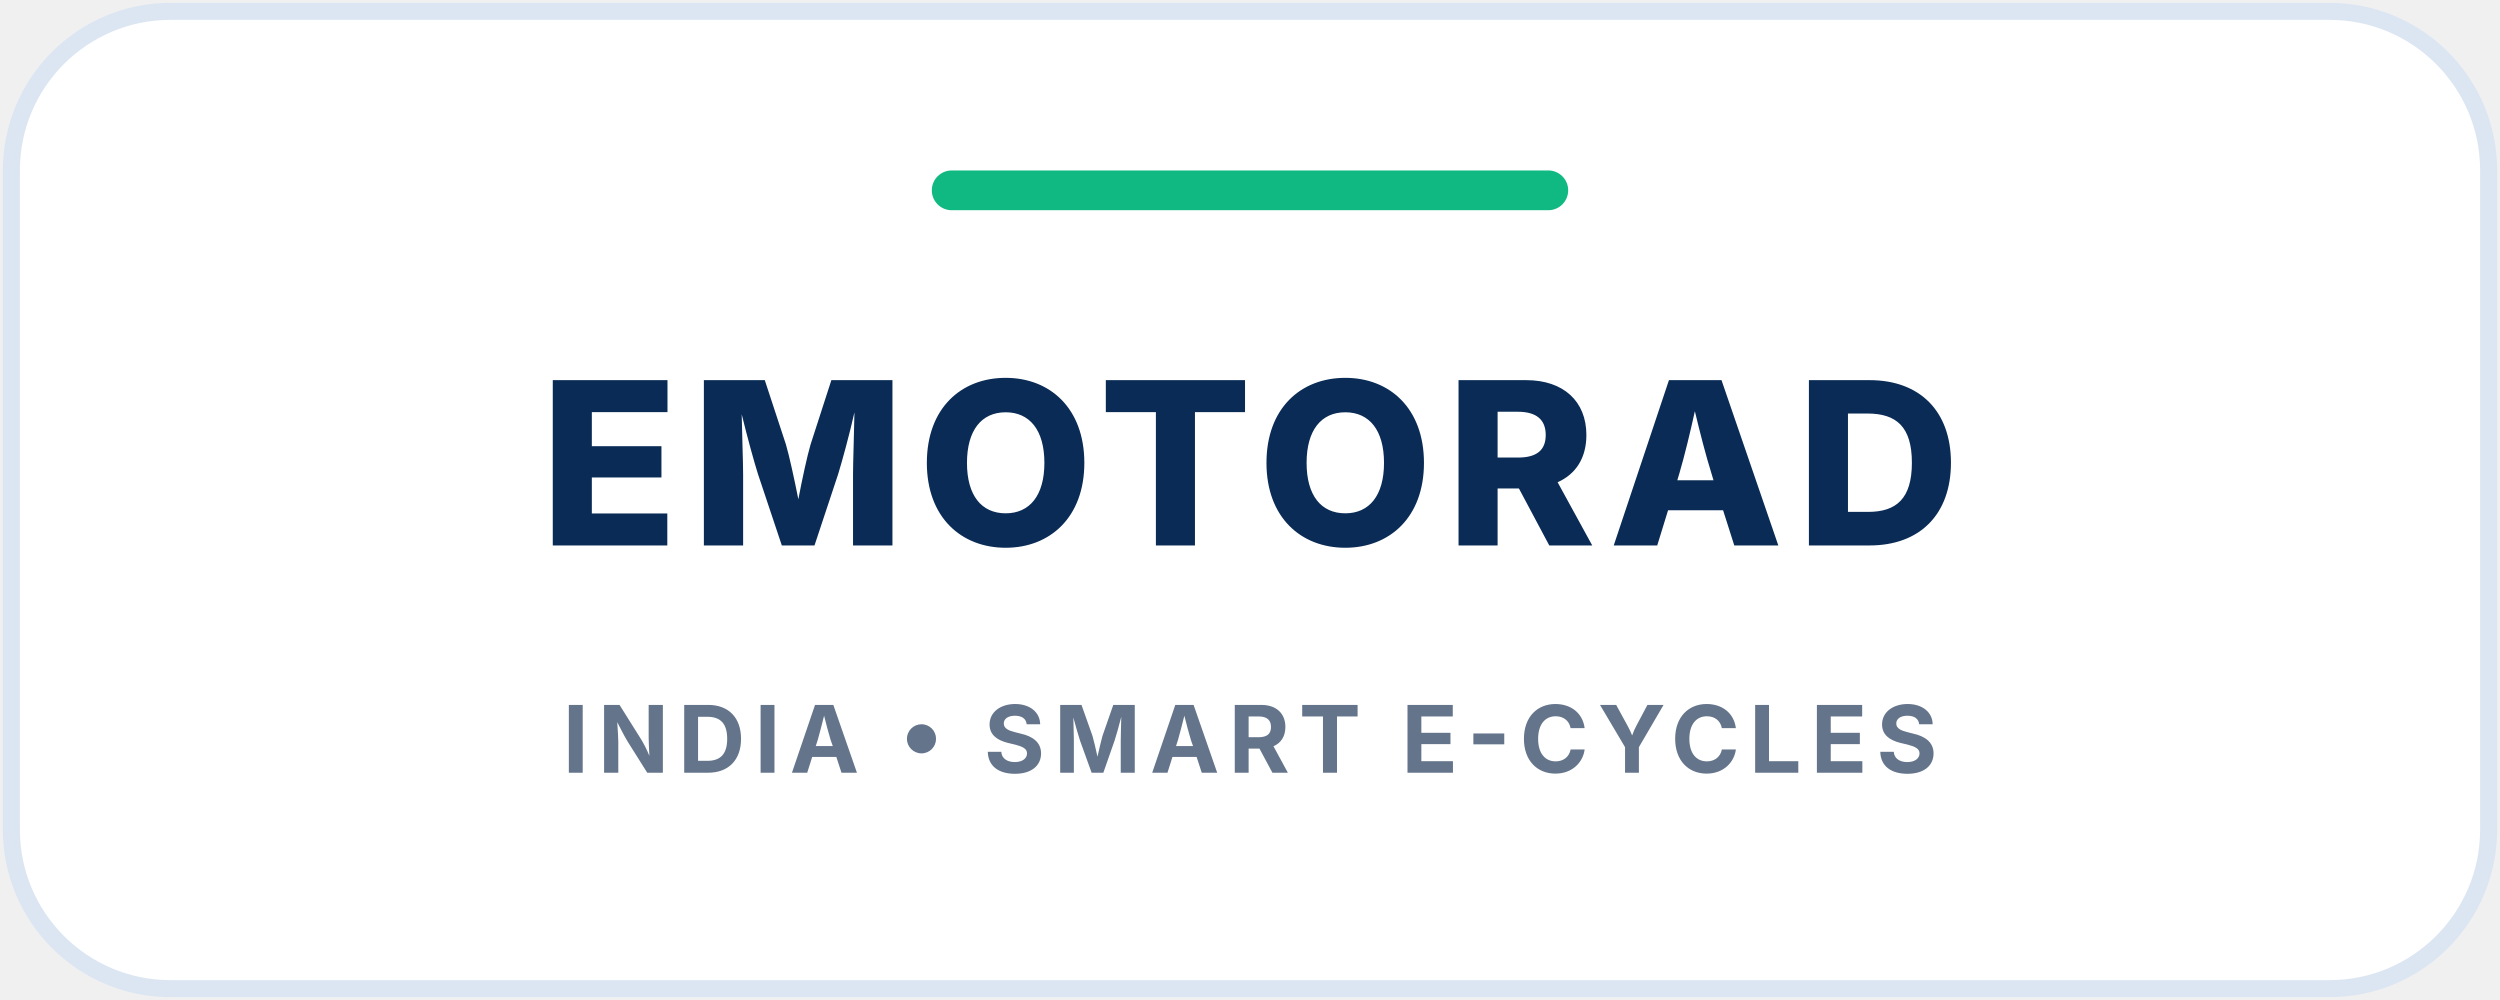
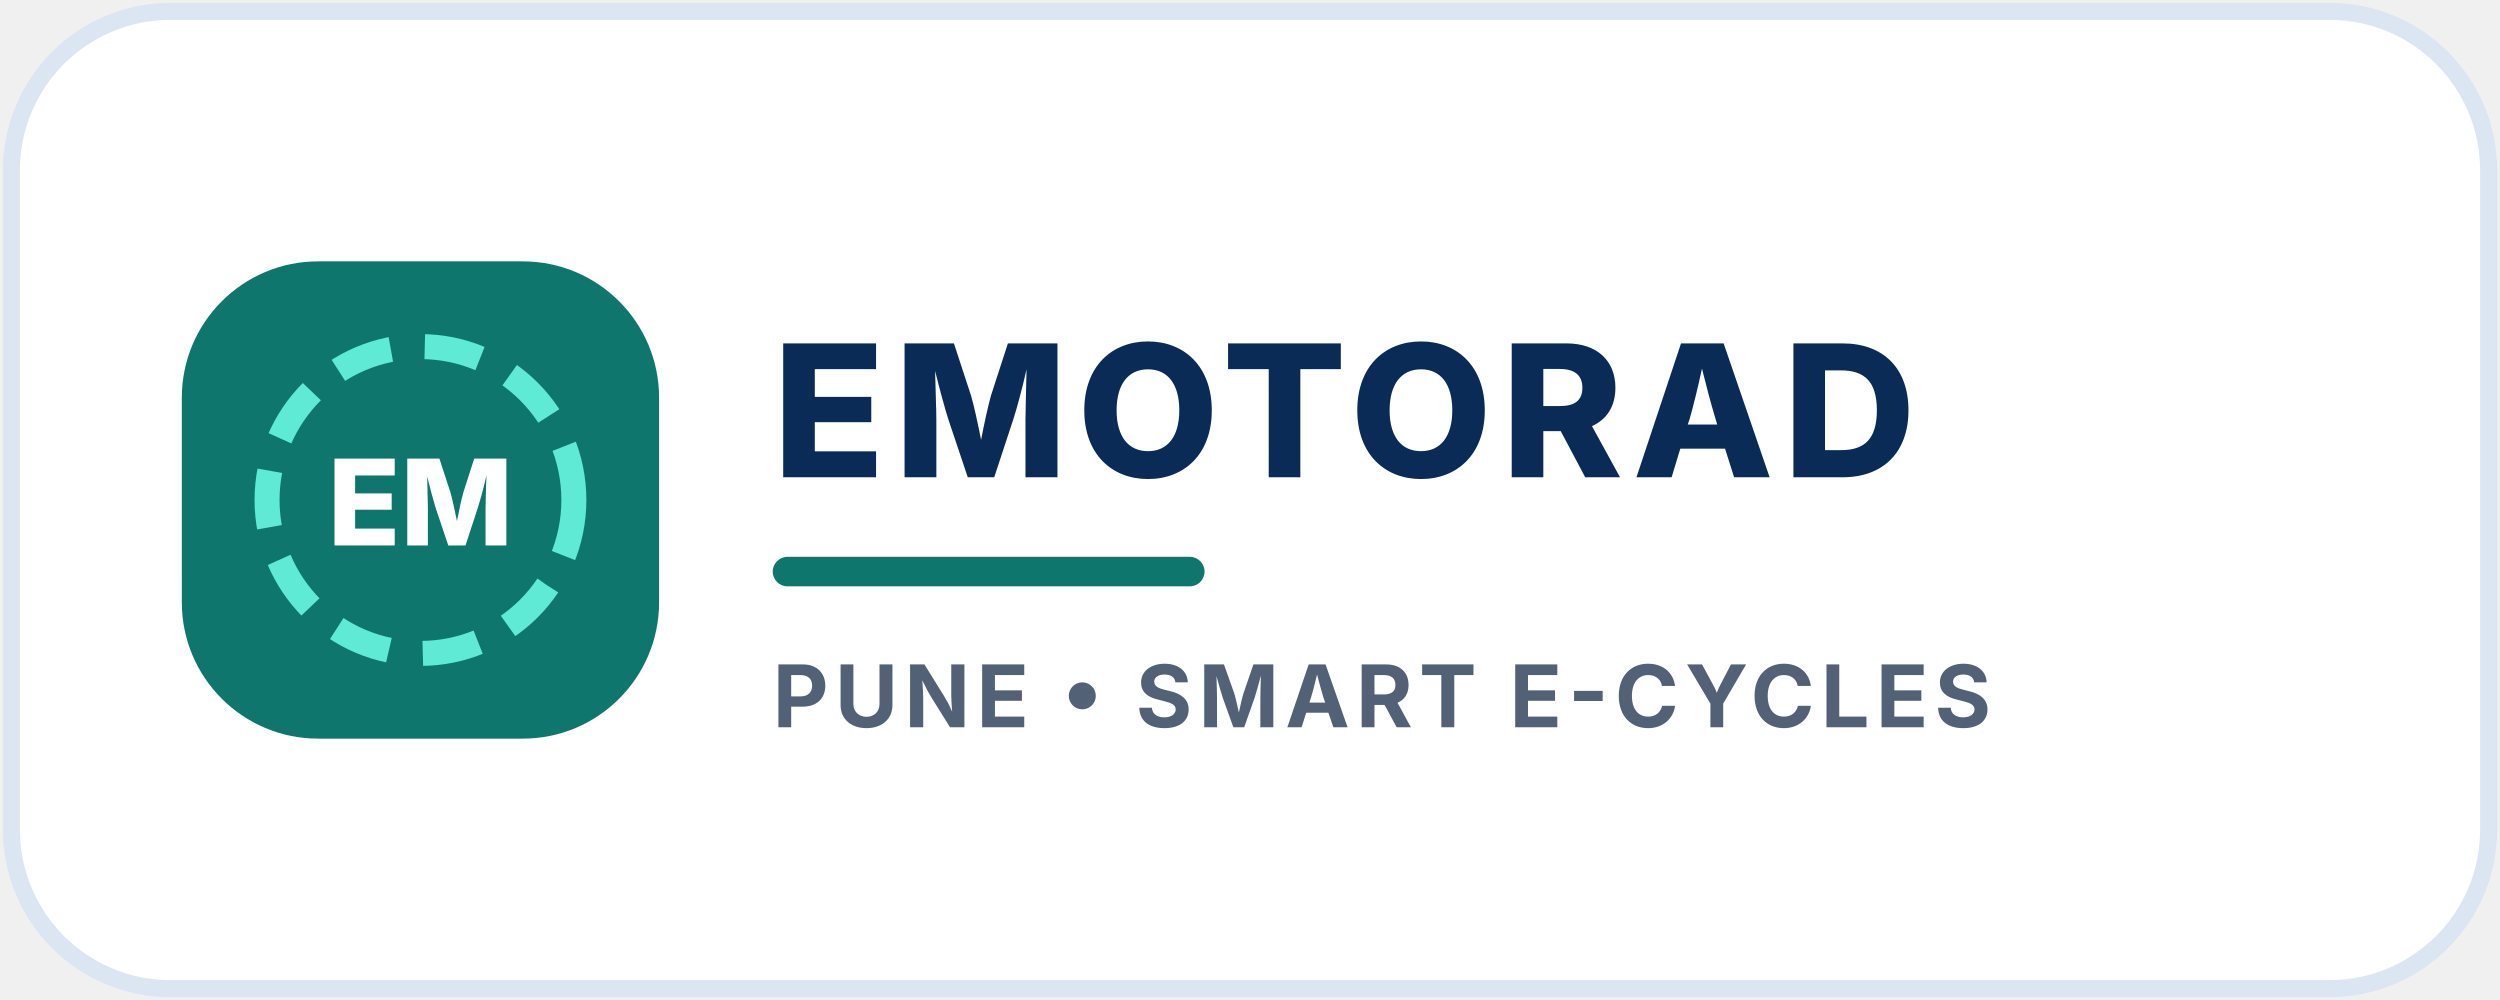
<svg xmlns="http://www.w3.org/2000/svg" viewBox="0 0 220 88" width="220" height="88" role="img" aria-label="EMOTORAD">
  <rect x="1" y="1" width="218" height="86" rx="14" fill="#FFFFFF" stroke="#DCE6F2" stroke-width="1.5" />
-   <rect x="82" y="15" width="56" height="3.5" rx="1.75" fill="#10B981" />
-   <text x="110" y="48" text-anchor="middle" font-family="Manrope, Inter, Segoe UI, Arial, sans-serif" font-size="20" font-weight="800" letter-spacing="1.1" fill="#092B55">EMOTORAD</text>
-   <text x="110" y="68" text-anchor="middle" font-family="Manrope, Inter, Segoe UI, Arial, sans-serif" font-size="8.2" font-weight="700" letter-spacing="0.8" fill="#64748B">INDIA • SMART E-CYCLES</text>
+   <rect x="16" y="23" width="42" height="42" rx="12" fill="#0F766E" />
+   <circle cx="37" cy="44" r="13.5" fill="none" stroke="#5EEAD4" stroke-width="2.2" stroke-dasharray="5 3" />
+   <text x="37" y="48" text-anchor="middle" font-family="Manrope, Inter, Segoe UI, Arial, sans-serif" font-size="10.5" font-weight="800" fill="#FFFFFF">EM</text>
+   <text x="68" y="42" text-anchor="start" font-family="Manrope, Inter, Segoe UI, Arial, sans-serif" font-size="16.2" font-weight="800" letter-spacing="0.8" fill="#092B55">EMOTORAD</text>
+   <rect x="68" y="49" width="38" height="2.6" rx="1.3" fill="#0F766E" />
+   <text x="68" y="64" text-anchor="start" font-family="Manrope, Inter, Segoe UI, Arial, sans-serif" font-size="7.6" font-weight="700" letter-spacing="0.55" fill="#526176">PUNE • SMART E-CYCLES</text>
</svg>
